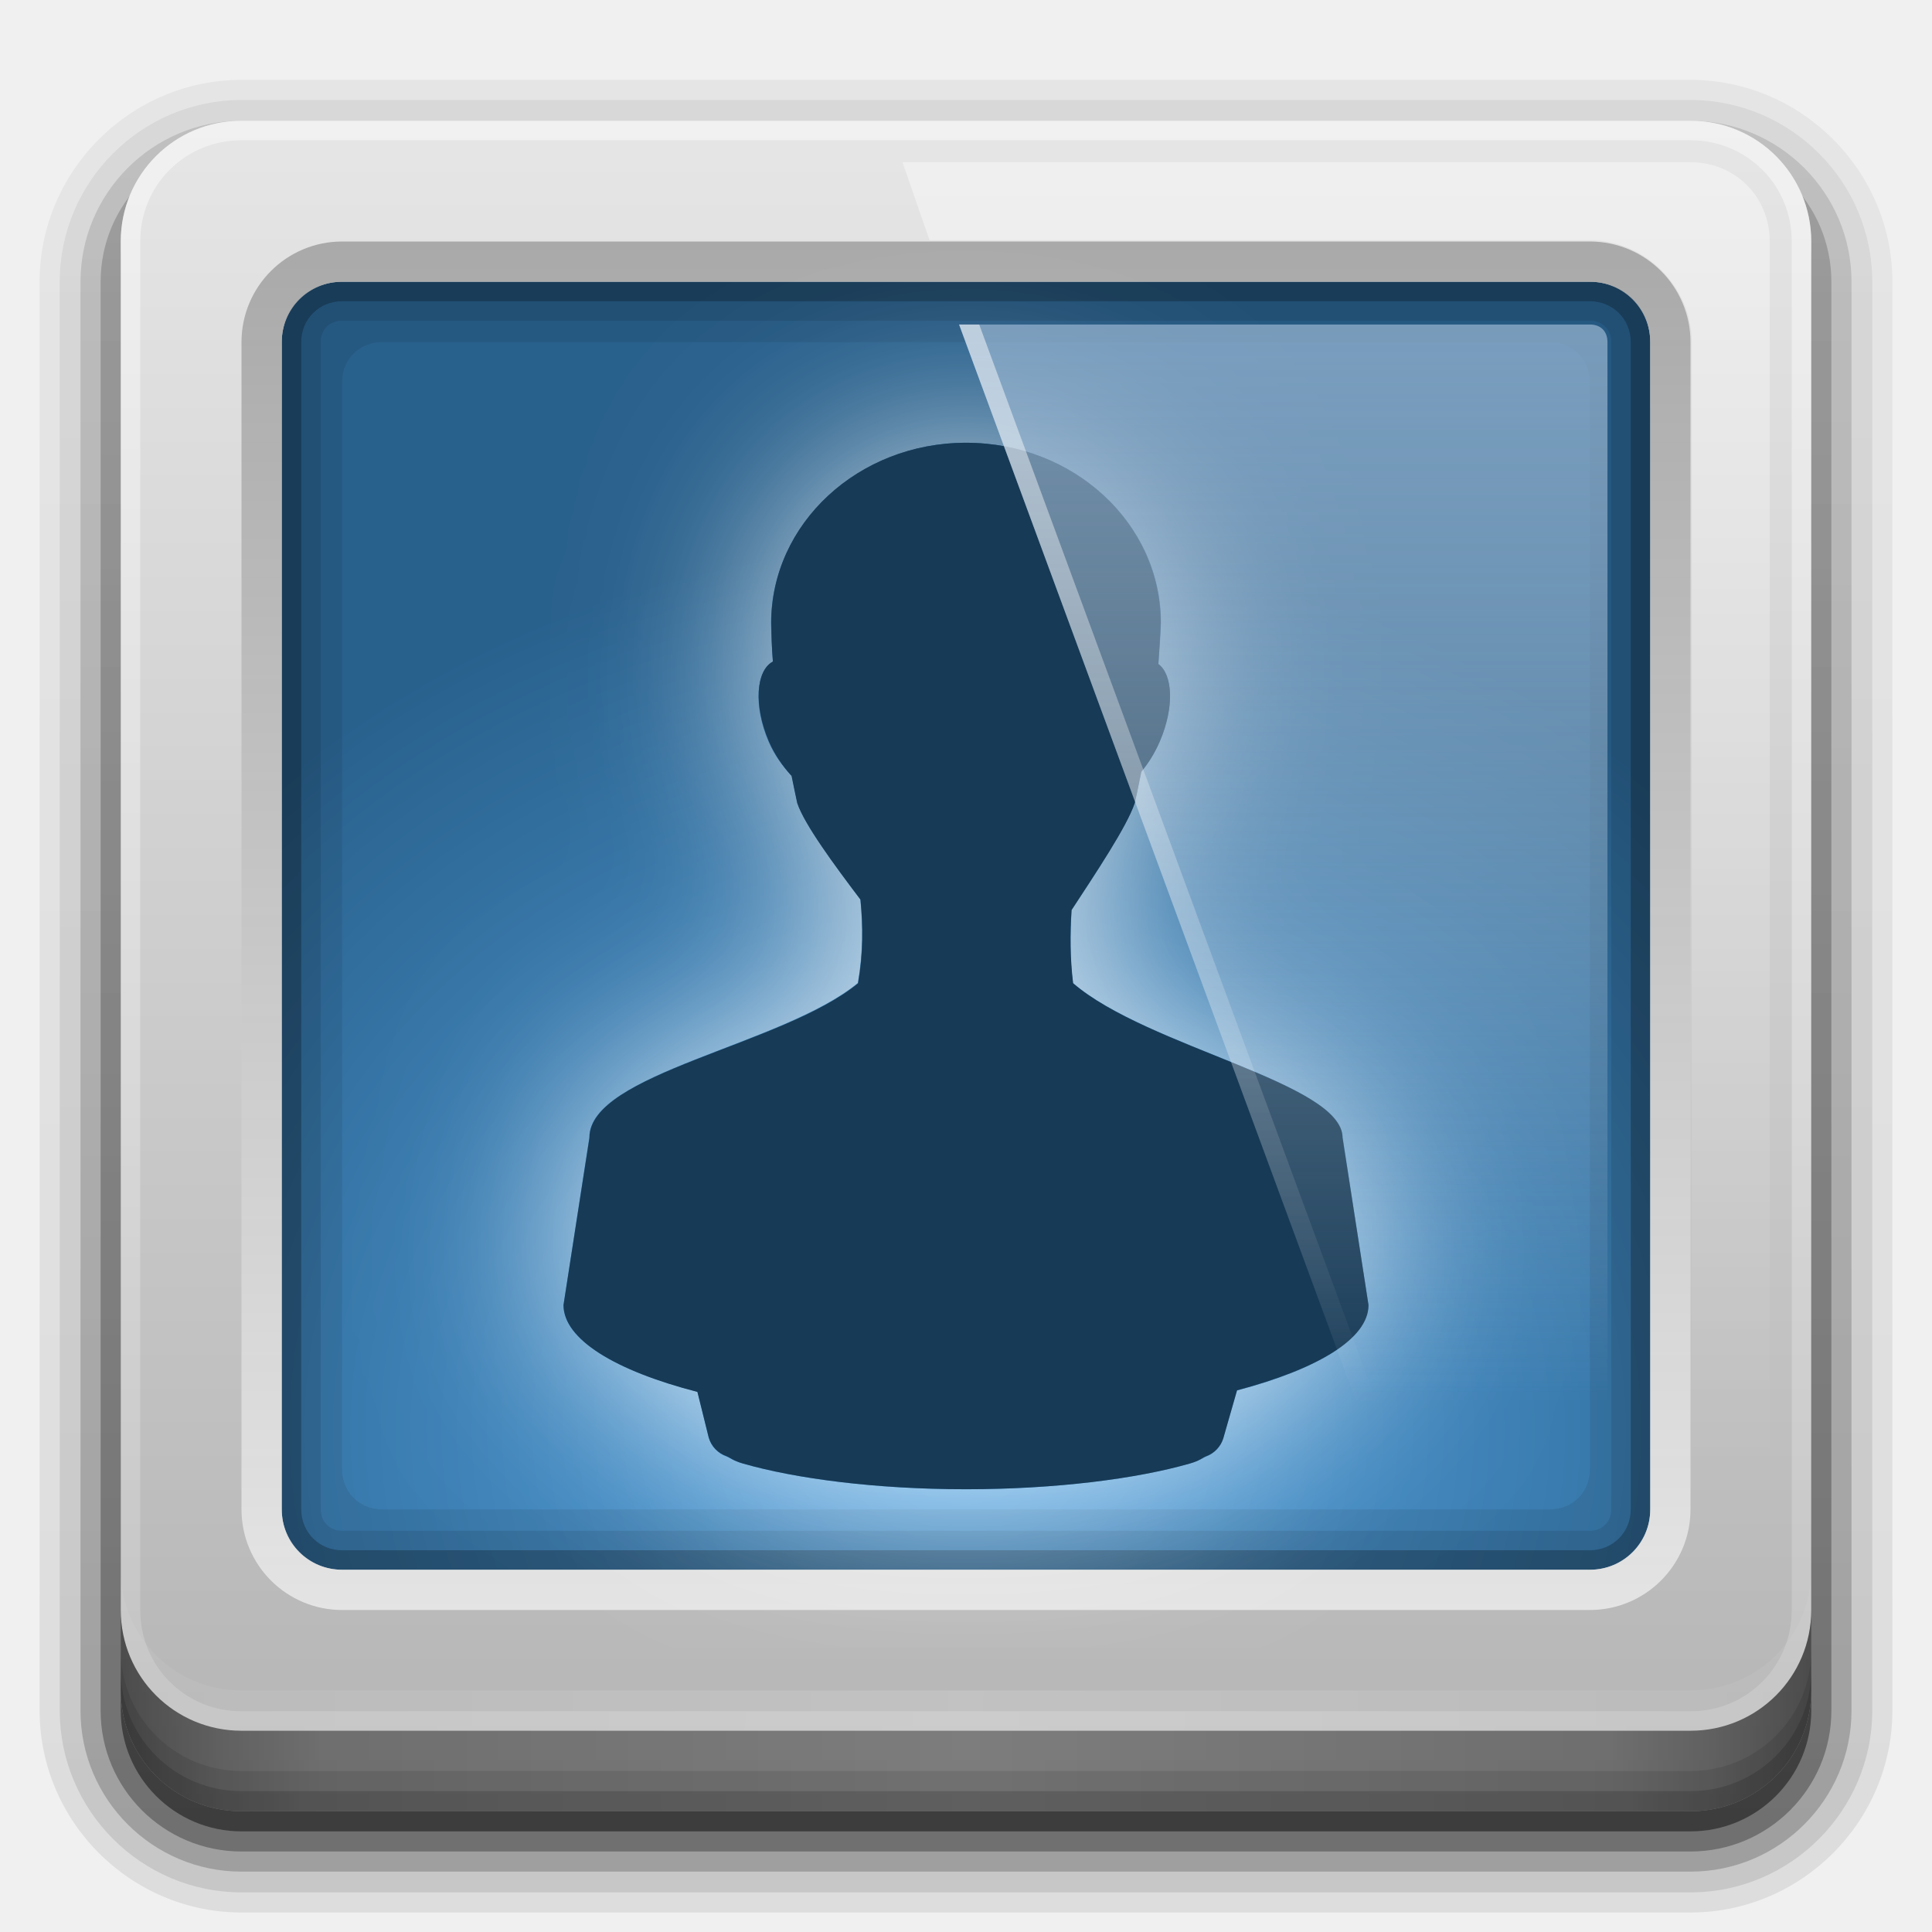
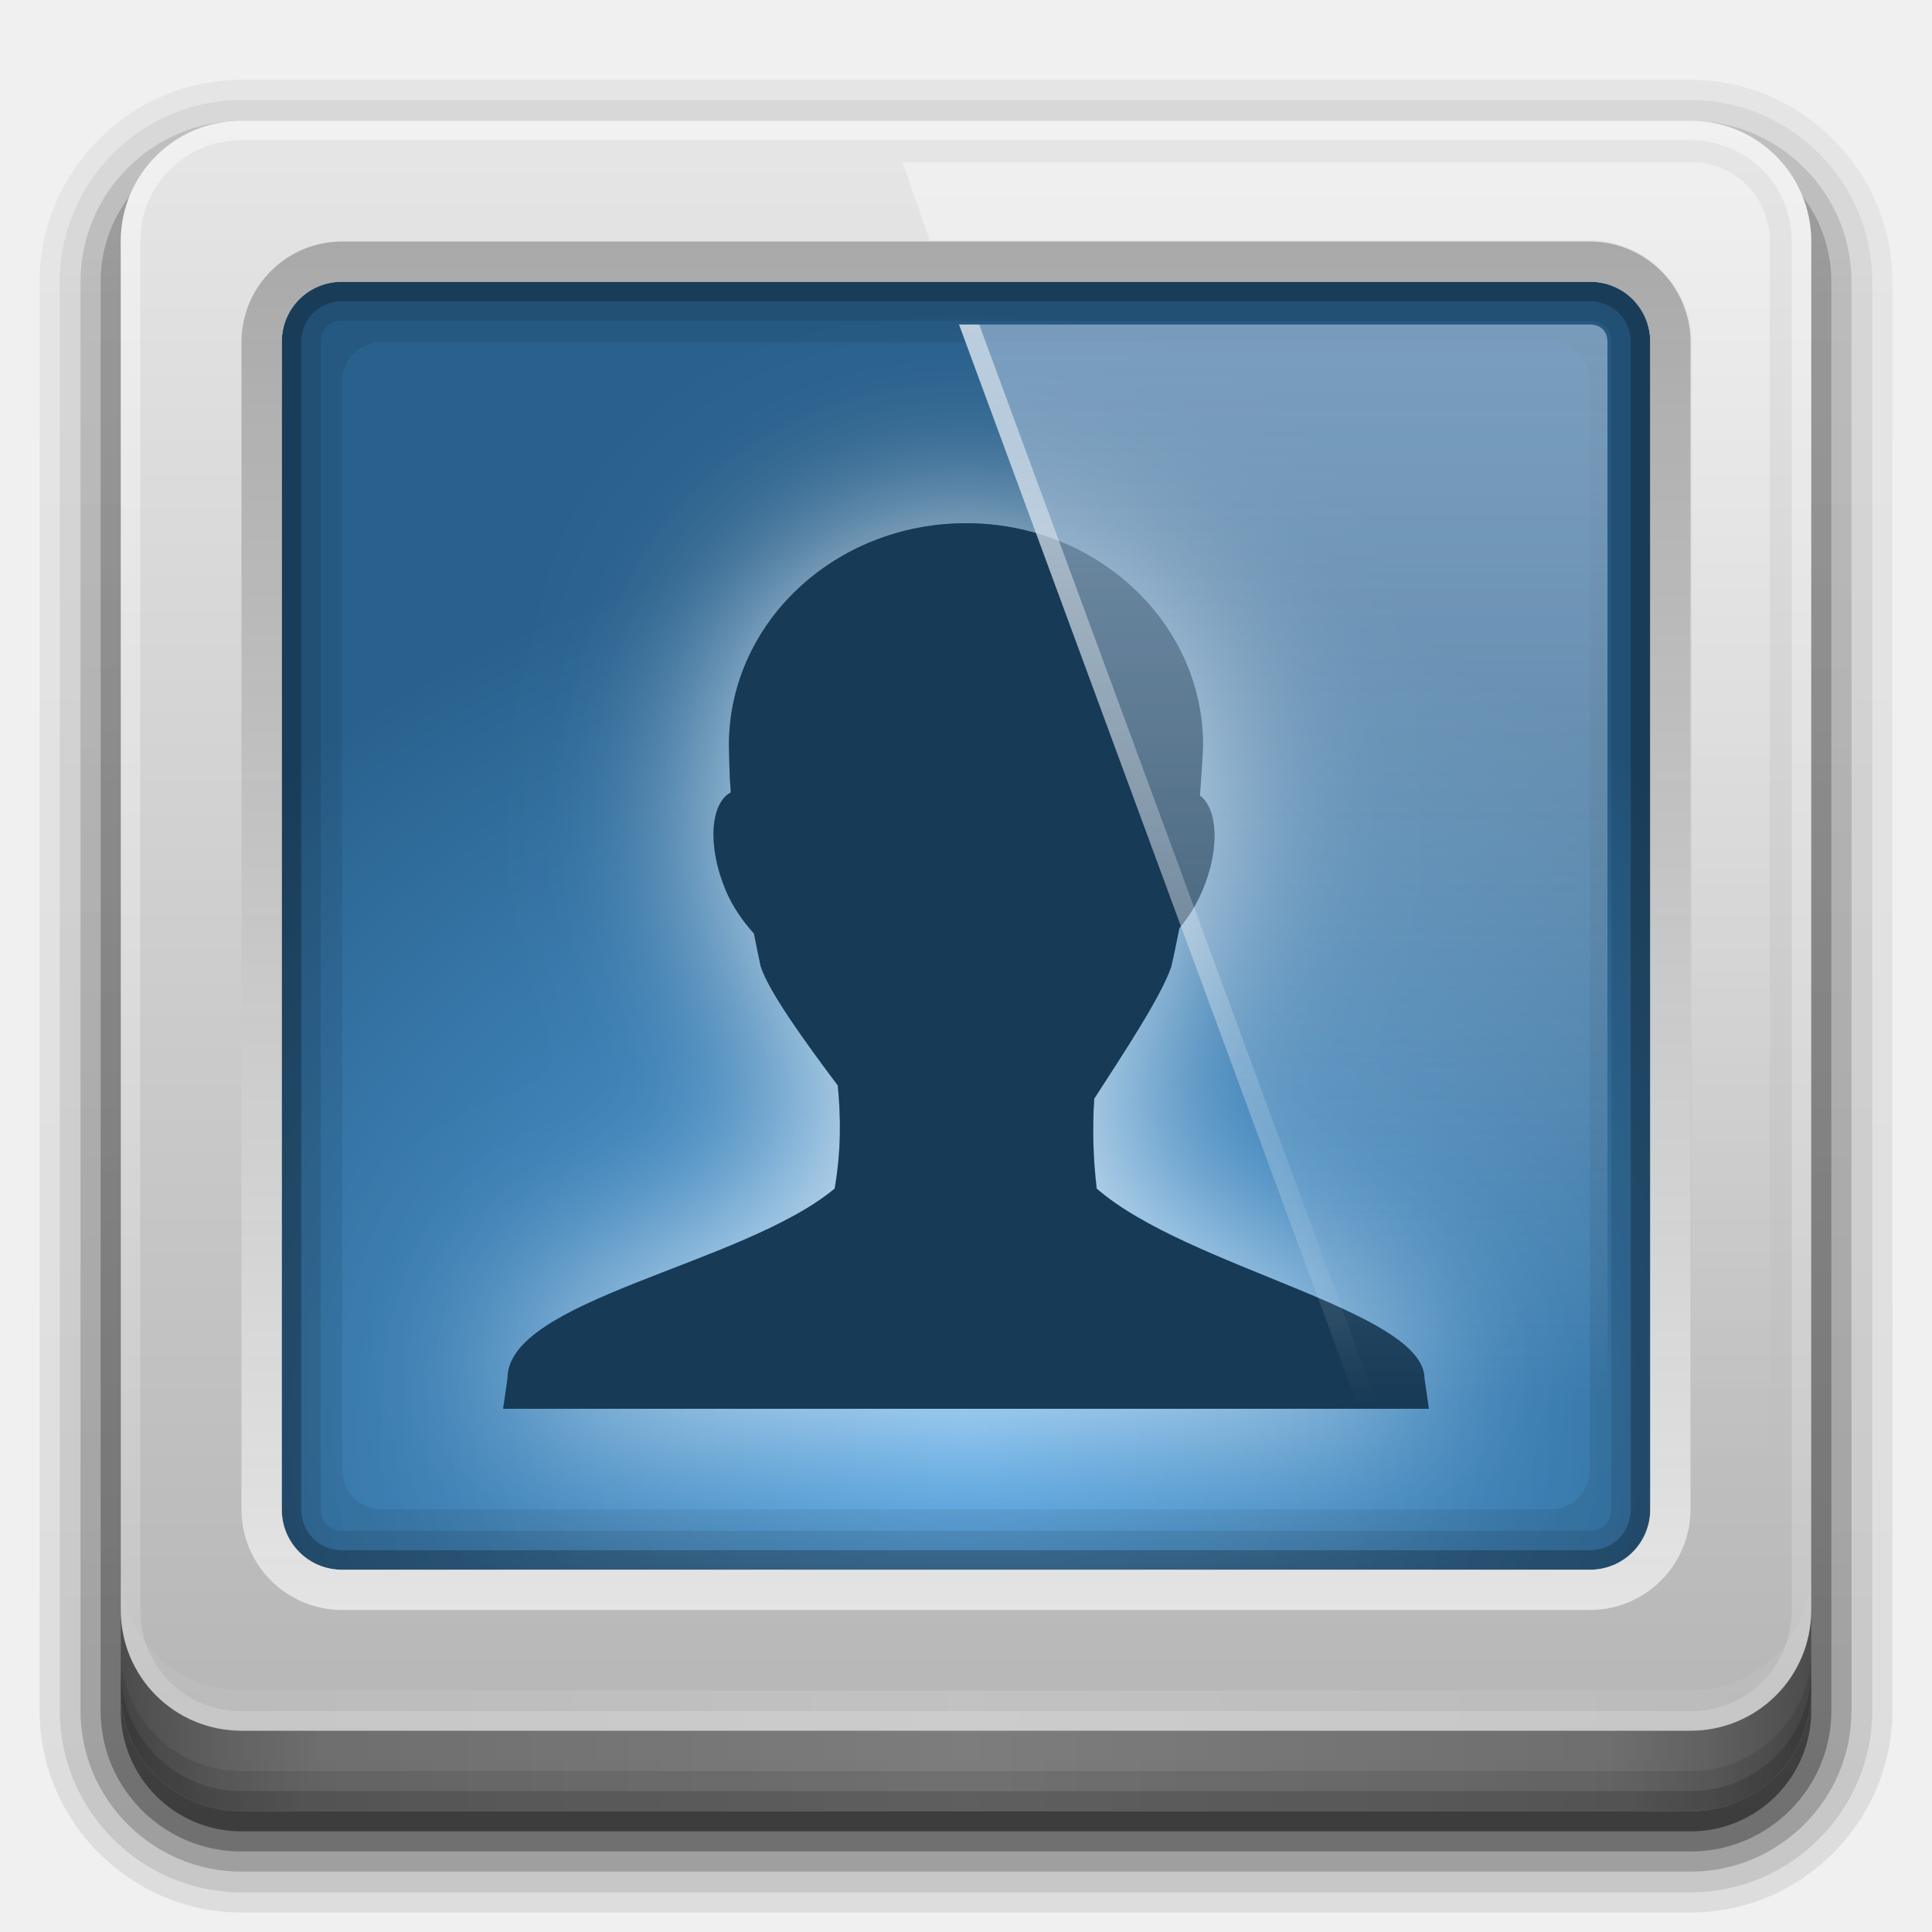
<svg xmlns="http://www.w3.org/2000/svg" xmlns:xlink="http://www.w3.org/1999/xlink" version="1.0" width="96" height="96" id="svg2408">
  <defs id="defs2410">
    <linearGradient id="linearGradient4384">
      <stop id="stop4386" style="stop-color:#ffffff;stop-opacity:1" offset="0" />
      <stop id="stop4388" style="stop-color:#ffffff;stop-opacity:0" offset="1" />
    </linearGradient>
    <linearGradient id="linearGradient4367">
      <stop id="stop4369" style="stop-color:#ffffff;stop-opacity:0.718" offset="0" />
      <stop id="stop4371" style="stop-color:#ffffff;stop-opacity:1" offset="1" />
    </linearGradient>
    <linearGradient x1="45.448" y1="92.54" x2="45.448" y2="7.017" id="ButtonShadow" gradientUnits="userSpaceOnUse" gradientTransform="scale(1.005865,0.994169)">
      <stop id="stop3750" style="stop-color:#000000;stop-opacity:1" offset="0" />
      <stop id="stop3752" style="stop-color:#000000;stop-opacity:0.588" offset="1" />
    </linearGradient>
    <linearGradient id="linearGradient3737">
      <stop id="stop3739" style="stop-color:#ffffff;stop-opacity:1" offset="0" />
      <stop id="stop3741" style="stop-color:#ffffff;stop-opacity:0" offset="1" />
    </linearGradient>
    <filter color-interpolation-filters="sRGB" id="filter3174">
      <feGaussianBlur id="feGaussianBlur3176" stdDeviation="1.71" />
    </filter>
    <filter x="-0.192" y="-0.192" width="1.384" height="1.384" color-interpolation-filters="sRGB" id="filter3794">
      <feGaussianBlur id="feGaussianBlur3796" stdDeviation="5.28" />
    </filter>
    <linearGradient x1="48" y1="20.221" x2="48" y2="138.661" id="linearGradient3613" xlink:href="#linearGradient3737" gradientUnits="userSpaceOnUse" />
    <linearGradient x1="45.448" y1="92.54" x2="45.448" y2="7.017" id="ButtonShadow-0" gradientUnits="userSpaceOnUse" gradientTransform="matrix(1.005865,0,0,0.994169,100,0)">
      <stop id="stop3750-8" style="stop-color:#000000;stop-opacity:1" offset="0" />
      <stop id="stop3752-5" style="stop-color:#000000;stop-opacity:0.588" offset="1" />
    </linearGradient>
    <linearGradient x1="32.251" y1="6.132" x2="32.251" y2="90.239" id="linearGradient3780" xlink:href="#ButtonShadow-0" gradientUnits="userSpaceOnUse" gradientTransform="matrix(1.02381,0,0,1.011905,-1.142857,-98.07143)" />
    <linearGradient x1="32.251" y1="6.132" x2="32.251" y2="90.239" id="linearGradient3772" xlink:href="#ButtonShadow-0" gradientUnits="userSpaceOnUse" gradientTransform="matrix(1.02381,0,0,1.011905,-1.142857,-98.07143)" />
    <linearGradient x1="32.251" y1="6.132" x2="32.251" y2="90.239" id="linearGradient3725" xlink:href="#ButtonShadow-0" gradientUnits="userSpaceOnUse" gradientTransform="matrix(1.02381,0,0,1.011905,-1.142857,-98.07143)" />
    <linearGradient x1="32.251" y1="6.132" x2="32.251" y2="90.239" id="linearGradient3721" xlink:href="#ButtonShadow-0" gradientUnits="userSpaceOnUse" gradientTransform="translate(0,-97)" />
    <linearGradient x1="32.251" y1="6.132" x2="32.251" y2="90.239" id="linearGradient3026" xlink:href="#ButtonShadow-0" gradientUnits="userSpaceOnUse" gradientTransform="matrix(1.02381,0,0,1.011905,-1.142857,-98.07143)" />
    <clipPath id="clipPath4355">
      <rect width="84" height="80" rx="6" ry="6" x="6" y="6" id="rect4357" style="fill:#ffffff;fill-opacity:1;fill-rule:nonzero;stroke:none" />
    </clipPath>
    <radialGradient cx="48" cy="87.792" r="42" fx="48" fy="87.792" id="radialGradient4375" xlink:href="#linearGradient4367" gradientUnits="userSpaceOnUse" gradientTransform="matrix(1,-6.7114942e-8,8.4282233e-8,1.255789,110,-24.50559)" />
    <linearGradient x1="48" y1="88" x2="48" y2="-40" id="linearGradient4390" xlink:href="#linearGradient4384" gradientUnits="userSpaceOnUse" gradientTransform="matrix(1,0,0,-1,0,92)" />
    <linearGradient x1="48" y1="82" x2="112.124" y2="82.455" id="linearGradient4429" xlink:href="#linearGradient4384" gradientUnits="userSpaceOnUse" spreadMethod="reflect" />
    <linearGradient id="linearGradient3892">
      <stop id="stop3894" style="stop-color:#000000;stop-opacity:0.588" offset="0" />
      <stop id="stop3896" style="stop-color:#000000;stop-opacity:0.471" offset="0.118" />
      <stop id="stop3898" style="stop-color:#000000;stop-opacity:0.392" offset="0.238" />
      <stop id="stop3900" style="stop-color:#000000;stop-opacity:0.314" offset="1" />
    </linearGradient>
    <linearGradient x1="90" y1="88" x2="48" y2="88" id="linearGradient3228" xlink:href="#linearGradient3892" gradientUnits="userSpaceOnUse" spreadMethod="reflect" />
    <linearGradient id="linearGradient3187">
      <stop id="stop3189" style="stop-color:#b4b4b4;stop-opacity:1" offset="0" />
      <stop id="stop3191" style="stop-color:#e6e6e6;stop-opacity:1" offset="1" />
    </linearGradient>
    <linearGradient x1="43.179" y1="13" x2="43.179" y2="83.295" id="linearGradient3436-4" xlink:href="#linearGradient3465-9" gradientUnits="userSpaceOnUse" gradientTransform="matrix(1.029412,0,0,1.029412,-1.411765,-1.411765)" />
    <linearGradient id="linearGradient3465-9">
      <stop id="stop3467-0" style="stop-color:#919191;stop-opacity:1" offset="0" />
      <stop id="stop3469-9" style="stop-color:#fdfdfd;stop-opacity:1" offset="1" />
    </linearGradient>
    <linearGradient x1="48" y1="90" x2="48" y2="5.988" id="linearGradient3388" xlink:href="#linearGradient3187" gradientUnits="userSpaceOnUse" />
    <linearGradient id="linearGradient3687">
      <stop id="stop3689" style="stop-color:#ffffff;stop-opacity:1" offset="0" />
      <stop id="stop3691" style="stop-color:#ffffff;stop-opacity:0" offset="1" />
    </linearGradient>
    <linearGradient x1="76.451" y1="8.062" x2="76.451" y2="72.766" id="linearGradient3483" xlink:href="#linearGradient3687" gradientUnits="userSpaceOnUse" />
-     <clipPath id="clipPath3907-9">
-       <path d="m -68,12 0,71.875 71.938,0 L 3.938,12 -68,12 z m 36,12 c 5.345,0 9.688,3.993 9.688,8.938 -0.021,0.621 -0.074,1.335 -0.125,2.062 0.73,0.543 0.779,2.17 0.062,3.844 -0.259,0.604 -0.556,1.076 -0.906,1.5 -0.113,0.525 -0.198,0.951 -0.344,1.562 -0.397,1.18 -1.939,3.499 -3.125,5.312 -0.076,1.206 -0.088,2.4 0.062,3.625 3.71,3.198 13.391,4.951 13.406,7.688 L -12,66.844 c 0,1.679 -2.545,3.198 -6.531,4.25 l -0.688,2.375 A 1.405,1.393 0 0 1 -20.062,74.375 c -0.181,0.07 -0.315,0.201 -0.812,0.344 C -23.493,75.472 -27.517,76 -32,76 c -4.483,0 -8.475,-0.528 -11.094,-1.281 -0.497,-0.143 -0.631,-0.274 -0.812,-0.344 a 1.405,1.393 0 0 1 -0.875,-0.938 l -0.562,-2.281 C -49.43,70.102 -52,68.547 -52,66.844 l 1.281,-8.312 c -0.014,-3.198 9.588,-4.599 13.344,-7.688 0.262,-1.513 0.255,-2.826 0.125,-4.156 -1.305,-1.724 -2.766,-3.715 -3.125,-4.781 -0.116,-0.525 -0.186,-0.878 -0.281,-1.344 -0.013,-0.015 -0.049,-0.048 -0.062,-0.062 -0.401,-0.447 -0.803,-0.977 -1.094,-1.656 -0.754,-1.762 -0.627,-3.522 0.219,-3.969 -0.059,-0.705 -0.081,-1.34 -0.094,-1.906 C -41.688,28.024 -37.345,24 -32,24 z" id="path3909-4" style="fill:url(#radialGradient3911);fill-opacity:1;fill-rule:nonzero;stroke:none" />
-     </clipPath>
-     <filter x="-0.276" y="-0.212" width="1.552" height="1.425" color-interpolation-filters="sRGB" id="filter3913">
-       <feGaussianBlur id="feGaussianBlur3915" stdDeviation="4.6" />
-     </filter>
    <linearGradient x1="65.156" y1="16.125" x2="65.156" y2="69.688" id="linearGradient2675-4" xlink:href="#linearGradient3737-0-0" gradientUnits="userSpaceOnUse" />
    <linearGradient id="linearGradient3737-0-0">
      <stop id="stop3739-6-5" style="stop-color:#ffffff;stop-opacity:1" offset="0" />
      <stop id="stop3741-4-9" style="stop-color:#ffffff;stop-opacity:0" offset="1" />
    </linearGradient>
    <linearGradient id="linearGradient3487-6">
      <stop id="stop3489-9" style="stop-color:#9bb7d3;stop-opacity:1" offset="0" />
      <stop id="stop3491-2" style="stop-color:#e6edf4;stop-opacity:0" offset="1" />
    </linearGradient>
    <linearGradient x1="65.156" y1="16.125" x2="65.156" y2="69.688" id="linearGradient3337" xlink:href="#linearGradient3487-6" gradientUnits="userSpaceOnUse" />
    <linearGradient id="linearGradient3175-3">
      <stop id="stop3177-1" style="stop-color:#53a3e1;stop-opacity:1" offset="0" />
      <stop id="stop3179-1" style="stop-color:#29618d;stop-opacity:1" offset="1" />
    </linearGradient>
    <radialGradient cx="56.066" cy="-15.871" r="35.938" fx="56.066" fy="-15.871" id="radialGradient3354" xlink:href="#linearGradient3175-3" gradientUnits="userSpaceOnUse" gradientTransform="matrix(0.00225966,0.925477,-1.384434,0,25.90198,-30.21143)" />
+     <clipPath id="clipPath4038">
+       <path d="m -76,14 0,64 68,0 0,-64 -68,0 z m 34,12 c 6.507,0 11.781,4.946 11.781,11.031 -0.026,0.765 -0.094,1.605 -0.156,2.5 0.889,0.669 0.997,2.659 0.125,4.719 -0.315,0.743 -0.73,1.353 -1.156,1.875 -0.138,0.646 -0.229,1.154 -0.406,1.906 -0.483,1.453 -2.368,4.33 -3.812,6.562 -0.093,1.485 -0.058,2.961 0.125,4.469 4.517,3.935 16.263,6.069 16.281,9.438 L -19,70 l -46,0 0.219,-1.5 c -0.018,-3.935 11.677,-5.636 16.25,-9.438 0.319,-1.862 0.315,-3.488 0.156,-5.125 -1.589,-2.122 -3.376,-4.594 -3.812,-5.906 -0.141,-0.646 -0.227,-1.083 -0.344,-1.656 -0.016,-0.018 -0.046,-0.044 -0.062,-0.062 -0.488,-0.55 -0.99,-1.226 -1.344,-2.062 -0.919,-2.169 -0.78,-4.325 0.25,-4.875 -0.072,-0.867 -0.078,-1.646 -0.094,-2.344 C -53.781,30.945 -48.507,26 -42,26 z" id="path4040" style="fill:#ff00ff;fill-opacity:1;fill-rule:nonzero;stroke:none" />
+     </clipPath>
+     <filter x="-0.235" y="-0.245" width="1.47" height="1.491" color-interpolation-filters="sRGB" id="filter4034">
+       <feGaussianBlur id="feGaussianBlur4036" stdDeviation="4.5" />
+     </filter>
  </defs>
  <g id="layer2" style="display:none">
    <rect width="86" height="85" rx="6" ry="6" x="5" y="7" id="rect3745" style="opacity:0.9;fill:url(#ButtonShadow);fill-opacity:1;fill-rule:nonzero;stroke:none;filter:url(#filter3174)" />
  </g>
  <g id="layer3" style="display:inline">
    <path d="m 12,-95.031 c -5.511,0 -10.031,4.52 -10.031,10.031 l 0,71 c 0,5.511 4.52,10.031 10.031,10.031 l 72,0 c 5.511,0 10.031,-4.52 10.031,-10.031 l 0,-71 c 0,-5.511 -4.52,-10.031 -10.031,-10.031 l -72,0 z" transform="scale(1,-1)" id="path3786" style="opacity:0.08;fill:url(#linearGradient3026);fill-opacity:1;fill-rule:nonzero;stroke:none;display:inline" />
    <path d="m 12,-94.031 c -4.972,0 -9.031,4.06 -9.031,9.031 l 0,71 c 0,4.972 4.06,9.031 9.031,9.031 l 72,0 c 4.972,0 9.031,-4.06 9.031,-9.031 l 0,-71 c 0,-4.972 -4.06,-9.031 -9.031,-9.031 l -72,0 z" transform="scale(1,-1)" id="path3778" style="opacity:0.1;fill:url(#linearGradient3780);fill-opacity:1;fill-rule:nonzero;stroke:none;display:inline" />
    <path d="m 12,-93 c -4.409,0 -8,3.591 -8,8 l 0,71 c 0,4.409 3.591,8 8,8 l 72,0 c 4.409,0 8,-3.591 8,-8 l 0,-71 c 0,-4.409 -3.591,-8 -8,-8 l -72,0 z" transform="scale(1,-1)" id="path3770" style="opacity:0.2;fill:url(#linearGradient3772);fill-opacity:1;fill-rule:nonzero;stroke:none;display:inline" />
    <rect width="86" height="85" rx="7" ry="7" x="5" y="-92" transform="scale(1,-1)" id="rect3723" style="opacity:0.3;fill:url(#linearGradient3725);fill-opacity:1;fill-rule:nonzero;stroke:none;display:inline" />
    <rect width="84" height="84" rx="6" ry="6" x="6" y="-91" transform="scale(1,-1)" id="rect3716" style="opacity:0.45;fill:url(#linearGradient3721);fill-opacity:1;fill-rule:nonzero;stroke:none;display:inline" />
  </g>
  <g id="layer1">
    <path d="m 12.062,12.062 0,53.875 71.875,0 0,-53.875 -71.875,0 z" transform="matrix(-1.000869,0,0,-1.33397,96.01045,99.96593)" id="path3215" style="fill:url(#radialGradient3354);fill-opacity:1;fill-rule:nonzero;stroke:none;display:inline" />
    <path d="m 19,13 c -3.289,0 -6,2.711 -6,6 l 0,54 c 0,3.289 2.711,6 6,6 l 58,0 c 3.289,0 6,-2.711 6,-6 l 0,-54 c 0,-3.289 -2.711,-6 -6,-6 z m 0,4 58,0 c 1.143,0 2,0.857 2,2 l 0,54 c 0,1.143 -0.857,2 -2,2 l -58,0 c -1.143,0 -2,-0.857 -2,-2 l 0,-54 c 0,-1.143 0.857,-2 2,-2 z" id="rect3222" style="font-size:medium;font-style:normal;font-variant:normal;font-weight:normal;font-stretch:normal;text-indent:0;text-align:start;text-decoration:none;line-height:normal;letter-spacing:normal;word-spacing:normal;text-transform:none;direction:ltr;block-progression:tb;writing-mode:lr-tb;text-anchor:start;opacity:0.08;color:#000000;fill:#000000;fill-opacity:1;stroke:none;stroke-width:4;marker:none;visibility:visible;display:inline;overflow:visible;enable-background:accumulate;font-family:Abandoned Bitplane;-inkscape-font-specification:Abandoned Bitplane" />
    <path d="m 17,14 c -1.662,0 -3,1.338 -3,3 l 0,58 c 0,1.662 1.338,3 3,3 l 62,0 c 1.662,0 3,-1.338 3,-3 l 0,-58 c 0,-1.662 -1.338,-3 -3,-3 z m 0,1.938 62,0 c 0.618,0 1.063,0.444 1.063,1.062 l 0,58 c 0,0.618 -0.444,1.062 -1.063,1.062 l -62,0 c -0.618,0 -1.062,-0.444 -1.062,-1.062 l 0,-58 c 0,-0.618 0.444,-1.062 1.062,-1.062 z" id="rect3981" style="opacity:0.1;color:#000000;fill:#000000;fill-opacity:1;fill-rule:nonzero;stroke:none;stroke-width:1;marker:none;visibility:visible;display:inline;overflow:visible;enable-background:accumulate" />
    <path d="m 17,14 c -1.662,0 -3,1.338 -3,3 l 0,58 c 0,1.662 1.338,3 3,3 l 62,0 c 1.662,0 3,-1.338 3,-3 l 0,-58 c 0,-1.662 -1.338,-3 -3,-3 z m 0,0.969 62,0 c 1.14,0 2.031,0.891 2.031,2.031 l 0,58 c 0,1.14 -0.891,2.031 -2.031,2.031 l -62,0 c -1.14,0 -2.031,-0.891 -2.031,-2.031 l 0,-58 c 0,-1.14 0.891,-2.031 2.031,-2.031 z" id="rect3977" style="opacity:0.25;color:#000000;fill:#000000;fill-opacity:1;fill-rule:nonzero;stroke:none;stroke-width:1;marker:none;visibility:visible;display:inline;overflow:visible;enable-background:accumulate" />
    <path d="M 12,6 C 8.676,6 6,8.676 6,12 l 0,72 c 0,3.324 2.676,6 6,6 l 72,0 c 3.324,0 6,-2.676 6,-6 L 90,12 C 90,8.676 87.324,6 84,6 z m 5,8 1,0 60,0 1,0 c 1.684,0 3,1.316 3,3 l 0,1 c 0,20.333 0,36.667 0,57 10e-7,1.684 -1.316,3 -3,3 -21.546,0 -43.541,0 -62,0 -1.684,0 -3,-1.316 -3,-3 0,-20.333 0,-36.667 0,-57 l 0,-1 c 0,-1.684 1.316,-3 3,-3 z" id="rect2419" style="fill:url(#linearGradient3388);fill-opacity:1;fill-rule:nonzero;stroke:none;display:inline" />
    <rect width="70" height="66" rx="4" ry="4" x="13" y="13" id="rect3425" style="fill:none;stroke:url(#linearGradient3436-4);stroke-width:2;stroke-linecap:square;stroke-linejoin:round;stroke-miterlimit:4;stroke-opacity:0.697;stroke-dasharray:none;stroke-dashoffset:0;display:inline" />
    <path d="M 120.781,6.125 C 118.042,6.683 116,9.091 116,12 l 0,68 c 0,3.324 2.676,6 6,6 l 72,0 c 3.324,0 6,-2.676 6,-6 l 0,-68 c 0,-2.909 -2.042,-5.317 -4.781,-5.875 2.205,0.536 3.812,2.491 3.812,4.875 l 0,68 c 0,2.805 -2.226,5.031 -5.031,5.031 l -72,0 c -2.805,0 -5.031,-2.226 -5.031,-5.031 l 0,-68 c 0,-2.384 1.607,-4.339 3.812,-4.875 z" id="rect4359" style="opacity:0.2;fill:url(#radialGradient4375);fill-opacity:1;fill-rule:nonzero;stroke:none" />
    <path d="M 12,86 C 8.676,86 6,83.324 6,80 L 6,12 C 6,8.676 8.676,6 12,6 l 72,0 c 3.324,0 6,2.676 6,6 l 0,68 c 0,3.324 -2.676,6 -6,6 z m 0,-0.969 72,0 c 2.805,0 5.031,-2.226 5.031,-5.031 l 0,-68 C 89.031,9.195 86.805,6.969 84,6.969 l -72,0 C 9.195,6.969 6.969,9.195 6.969,12 l 0,68 c 0,2.805 2.226,5.031 5.031,5.031 z" id="rect4377" style="opacity:0.45;fill:url(#linearGradient4390);fill-opacity:1;fill-rule:nonzero;stroke:none" />
    <path d="m 6,78 0,2 c 0,3.324 2.676,6 6,6 l 72,0 c 3.324,0 6,-2.676 6,-6 l 0,-2 c 0,3.324 -2.676,6 -6,6 L 12,84 C 8.676,84 6,81.324 6,78 z" id="rect4414" style="opacity:0.15;fill:url(#linearGradient4429);fill-opacity:1;fill-rule:nonzero;stroke:none" />
    <path d="m 6,100 0,1 c 0,3.324 2.676,6 6,6 l 72,0 c 3.324,0 6,-2.676 6,-6 l 0,-1 c 0,3.324 -2.676,6 -6,6 l -72,0 c -3.324,0 -6,-2.676 -6,-6 z" id="path4412" style="opacity:0.15;fill:#000000;fill-opacity:1;fill-rule:nonzero;stroke:none" />
-     <path d="m -32,24 c -5.345,0 -9.677,4.008 -9.677,8.953 0.013,0.567 0.021,1.214 0.081,1.919 -0.846,0.447 -0.956,2.195 -0.202,3.957 0.291,0.679 0.688,1.232 1.089,1.679 0.013,0.015 0.027,0.025 0.04,0.04 0.096,0.466 0.167,0.834 0.282,1.359 0.359,1.066 1.84,3.072 3.145,4.796 0.13,1.33 0.141,2.644 -0.121,4.157 -3.756,3.089 -13.361,4.477 -13.347,7.674 L -52,66.847 c 0,1.703 2.567,3.263 6.653,4.317 l 0.565,2.278 a 1.405,1.393 0 0 0 0.887,0.919 c 0.181,0.07 0.309,0.217 0.806,0.36 2.618,0.754 6.606,1.279 11.089,1.279 4.483,0 8.511,-0.525 11.129,-1.279 0.497,-0.143 0.625,-0.29 0.806,-0.36 a 1.405,1.393 0 0 0 0.847,-0.879 l 0.685,-2.398 C -14.546,70.032 -12,68.526 -12,66.847 l -1.29,-8.314 c -0.015,-2.737 -9.677,-4.477 -13.387,-7.674 -0.15,-1.225 -0.157,-2.431 -0.081,-3.637 1.186,-1.814 2.748,-4.135 3.145,-5.316 0.146,-0.611 0.209,-1.034 0.323,-1.559 0.35,-0.424 0.669,-0.915 0.927,-1.519 0.716,-1.673 0.65,-3.294 -0.081,-3.837 0.051,-0.727 0.1,-1.417 0.121,-2.038 7e-6,-4.945 -4.333,-8.953 -9.677,-8.953 z" transform="translate(80,-2)" clip-path="url(#clipPath3907-9)" id="path3126" style="opacity:0.8;fill:#ffffff;fill-opacity:1;stroke:none;display:inline;filter:url(#filter3913);enable-background:new" />
-     <path d="m 48,22 c -5.345,0 -9.677,4.008 -9.677,8.953 0.013,0.567 0.021,1.214 0.081,1.919 -0.846,0.447 -0.956,2.195 -0.202,3.957 0.291,0.679 0.688,1.232 1.089,1.679 0.013,0.015 0.027,0.025 0.04,0.04 0.096,0.466 0.167,0.834 0.282,1.359 0.359,1.066 1.84,3.072 3.145,4.796 0.13,1.33 0.141,2.644 -0.121,4.157 -3.756,3.089 -13.361,4.477 -13.347,7.674 L 28,64.847 c 0,1.703 2.567,3.263 6.653,4.317 l 0.565,2.278 a 1.405,1.393 0 0 0 0.887,0.919 c 0.181,0.07 0.309,0.217 0.806,0.36 2.618,0.754 6.606,1.279 11.089,1.279 4.483,0 8.511,-0.525 11.129,-1.279 0.497,-0.143 0.625,-0.29 0.806,-0.36 a 1.405,1.393 0 0 0 0.847,-0.879 l 0.685,-2.398 C 65.454,68.032 68,66.526 68,64.847 l -1.29,-8.314 c -0.015,-2.737 -9.677,-4.477 -13.387,-7.674 -0.15,-1.225 -0.157,-2.431 -0.081,-3.637 1.186,-1.814 2.748,-4.135 3.145,-5.316 0.146,-0.611 0.209,-1.034 0.323,-1.559 0.35,-0.424 0.669,-0.915 0.927,-1.519 0.716,-1.673 0.65,-3.294 -0.081,-3.837 0.051,-0.727 0.1,-1.417 0.121,-2.038 7e-6,-4.945 -4.333,-8.953 -9.677,-8.953 z" id="path3798" style="fill:#173a56;fill-opacity:1;stroke:none;display:inline;enable-background:new" />
+     <path d="m -32,22 c -5.345,0 -9.677,4.008 -9.677,8.953 0.013,0.567 0.021,1.214 0.081,1.919 -0.846,0.447 -0.956,2.195 -0.202,3.957 0.291,0.679 0.688,1.232 1.089,1.679 0.013,0.015 0.027,0.025 0.04,0.04 0.096,0.466 0.167,0.834 0.282,1.359 0.359,1.066 1.84,3.072 3.145,4.796 0.13,1.33 0.141,2.644 -0.121,4.157 -3.756,3.089 -13.361,4.477 -13.347,7.674 L -52,64.847 c 0,1.703 2.567,3.263 6.653,4.317 l 0.565,2.278 a 1.405,1.393 0 0 0 0.887,0.919 c 0.181,0.07 0.309,0.217 0.806,0.36 2.618,0.754 6.606,1.279 11.089,1.279 4.483,0 8.511,-0.525 11.129,-1.279 0.497,-0.143 0.625,-0.29 0.806,-0.36 a 1.405,1.393 0 0 0 0.847,-0.879 l 0.685,-2.398 C -14.546,68.032 -12,66.526 -12,64.847 l -1.29,-8.314 c -0.015,-2.737 -9.677,-4.477 -13.387,-7.674 -0.15,-1.225 -0.157,-2.431 -0.081,-3.637 1.186,-1.814 2.748,-4.135 3.145,-5.316 0.146,-0.611 0.209,-1.034 0.323,-1.559 0.35,-0.424 0.669,-0.915 0.927,-1.519 0.716,-1.673 0.65,-3.294 -0.081,-3.837 0.051,-0.727 0.1,-1.417 0.121,-2.038 7e-6,-4.945 -4.333,-8.953 -9.677,-8.953 z" id="path3798" style="fill:#173a56;fill-opacity:1;stroke:none;display:inline;enable-background:new" />
+     <path d="m -42,26 c -6.507,0 -11.778,4.946 -11.778,11.031 0.016,0.697 0.02,1.476 0.093,2.344 -1.03,0.55 -1.166,2.706 -0.247,4.875 0.354,0.836 0.841,1.512 1.329,2.062 0.016,0.018 0.045,0.045 0.062,0.062 0.117,0.573 0.199,1.01 0.34,1.656 0.437,1.312 2.245,3.784 3.833,5.906 0.158,1.637 0.164,3.263 -0.155,5.125 -4.573,3.801 -16.278,5.502 -16.261,9.438 L -65,70 l 46,0 -0.216,-1.5 c -0.019,-3.368 -11.775,-5.502 -16.292,-9.438 -0.183,-1.507 -0.217,-2.984 -0.124,-4.469 1.444,-2.233 3.35,-5.11 3.833,-6.563 0.178,-0.752 0.264,-1.26 0.402,-1.906 0.427,-0.522 0.829,-1.132 1.144,-1.875 0.872,-2.06 0.765,-4.05 -0.124,-4.719 0.062,-0.895 0.129,-1.735 0.155,-2.5 7e-6,-6.086 -5.271,-11.031 -11.778,-11.031 z" transform="translate(90,0)" clip-path="url(#clipPath4038)" id="path4030" style="opacity:0.8;fill:#ffffff;fill-opacity:1;stroke:none;display:inline;filter:url(#filter4034);enable-background:new" />
+     <path d="m 48,26 c -6.507,0 -11.778,4.946 -11.778,11.031 0.016,0.697 0.02,1.476 0.093,2.344 -1.03,0.55 -1.166,2.706 -0.247,4.875 0.354,0.836 0.841,1.512 1.329,2.062 0.016,0.018 0.045,0.045 0.062,0.062 0.117,0.573 0.199,1.01 0.34,1.656 0.437,1.312 2.245,3.784 3.833,5.906 0.158,1.637 0.164,3.263 -0.155,5.125 C 36.904,62.864 25.199,64.565 25.216,68.5 L 25,70 71,70 70.784,68.5 c -0.019,-3.368 -11.775,-5.502 -16.292,-9.438 -0.183,-1.507 -0.217,-2.984 -0.124,-4.469 1.444,-2.233 3.35,-5.11 3.833,-6.563 0.178,-0.752 0.264,-1.26 0.402,-1.906 0.427,-0.522 0.829,-1.132 1.144,-1.875 0.872,-2.06 0.765,-4.05 -0.124,-4.719 0.062,-0.895 0.129,-1.735 0.155,-2.5 7e-6,-6.086 -5.271,-11.031 -11.778,-11.031 z" id="path3798-9" style="fill:#173a56;fill-opacity:1;stroke:none;display:inline;enable-background:new" />
  </g>
  <g id="layer4" style="display:inline">
    <path d="m 6,80 0,4 c 0,3.324 2.676,6 6,6 l 72,0 c 3.324,0 6,-2.676 6,-6 l 0,-4 c 0,3.324 -2.676,6 -6,6 L 12,86 C 8.676,86 6,83.324 6,80 z" id="path3888" style="fill:url(#linearGradient3228);fill-opacity:1;fill-rule:nonzero;stroke:none;display:inline" />
    <path d="m 6,82 0,2 c 0,3.324 2.676,6 6,6 l 72,0 c 3.324,0 6,-2.676 6,-6 l 0,-2 c 0,3.324 -2.676,6 -6,6 L 12,88 C 8.676,88 6,85.324 6,82 z" id="rect4345" style="opacity:0.1;color:#000000;fill:#000000;fill-opacity:1;fill-rule:nonzero;stroke:none;stroke-width:1.5;marker:none;visibility:visible;display:inline;overflow:visible;enable-background:accumulate" />
    <path d="m 6,83 0,1 c 0,3.324 2.676,6 6,6 l 72,0 c 3.324,0 6,-2.676 6,-6 l 0,-1 c 0,3.324 -2.676,6 -6,6 L 12,89 C 8.676,89 6,86.324 6,83 z" id="rect4336" style="opacity:0.15;color:#000000;fill:#000000;fill-opacity:1;fill-rule:nonzero;stroke:none;stroke-width:1.5;marker:none;visibility:visible;display:inline;overflow:visible;enable-background:accumulate" />
  </g>
  <g id="layer5" style="display:none">
    <rect width="66" height="62" rx="12" ry="12" x="15" y="15" clip-path="url(#clipPath4355)" id="rect3171" style="opacity:0.1;fill:url(#linearGradient3613);fill-opacity:1;fill-rule:nonzero;stroke:#ffffff;stroke-width:0.5;stroke-linecap:round;stroke-linejoin:miter;stroke-miterlimit:4;stroke-opacity:1;stroke-dasharray:none;stroke-dashoffset:0;filter:url(#filter3794)" />
  </g>
  <g id="layer6">
    <path d="m 44.844,8.062 1.344,3.875 31.812,0 1,0 c 2.754,0 5.062,2.309 5.062,5.062 l 0,1 0,56 0,1 c 0,2.754 -3.115,3.115 -5.062,5.062 l -1,0 -6.875,0 1.344,3.875 11.531,0 c 2.222,0 3.938,-1.716 3.938,-3.938 l 0,-68 C 87.938,9.778 86.222,8.062 84,8.062 z" id="path3660" style="opacity:0.4;fill:url(#linearGradient3483);fill-opacity:1;fill-rule:evenodd;stroke:none;display:inline" />
    <path d="m 47.656,16.125 22.031,59.75 9.312,0 c 0.539,0 0.875,-0.336 0.875,-0.875 l 0,-58 c 0,-0.539 -0.336,-0.875 -0.875,-0.875 z" id="path3664" style="opacity:0.7;fill:url(#linearGradient3337);fill-opacity:1;fill-rule:evenodd;stroke:none;display:inline" />
    <path d="m 47.656,16.125 22.031,59.75 1,0 -22.031,-59.75 z" id="path2669" style="opacity:0.5;fill:url(#linearGradient2675-4);fill-opacity:1;fill-rule:evenodd;stroke:none;display:inline" />
  </g>
</svg>
